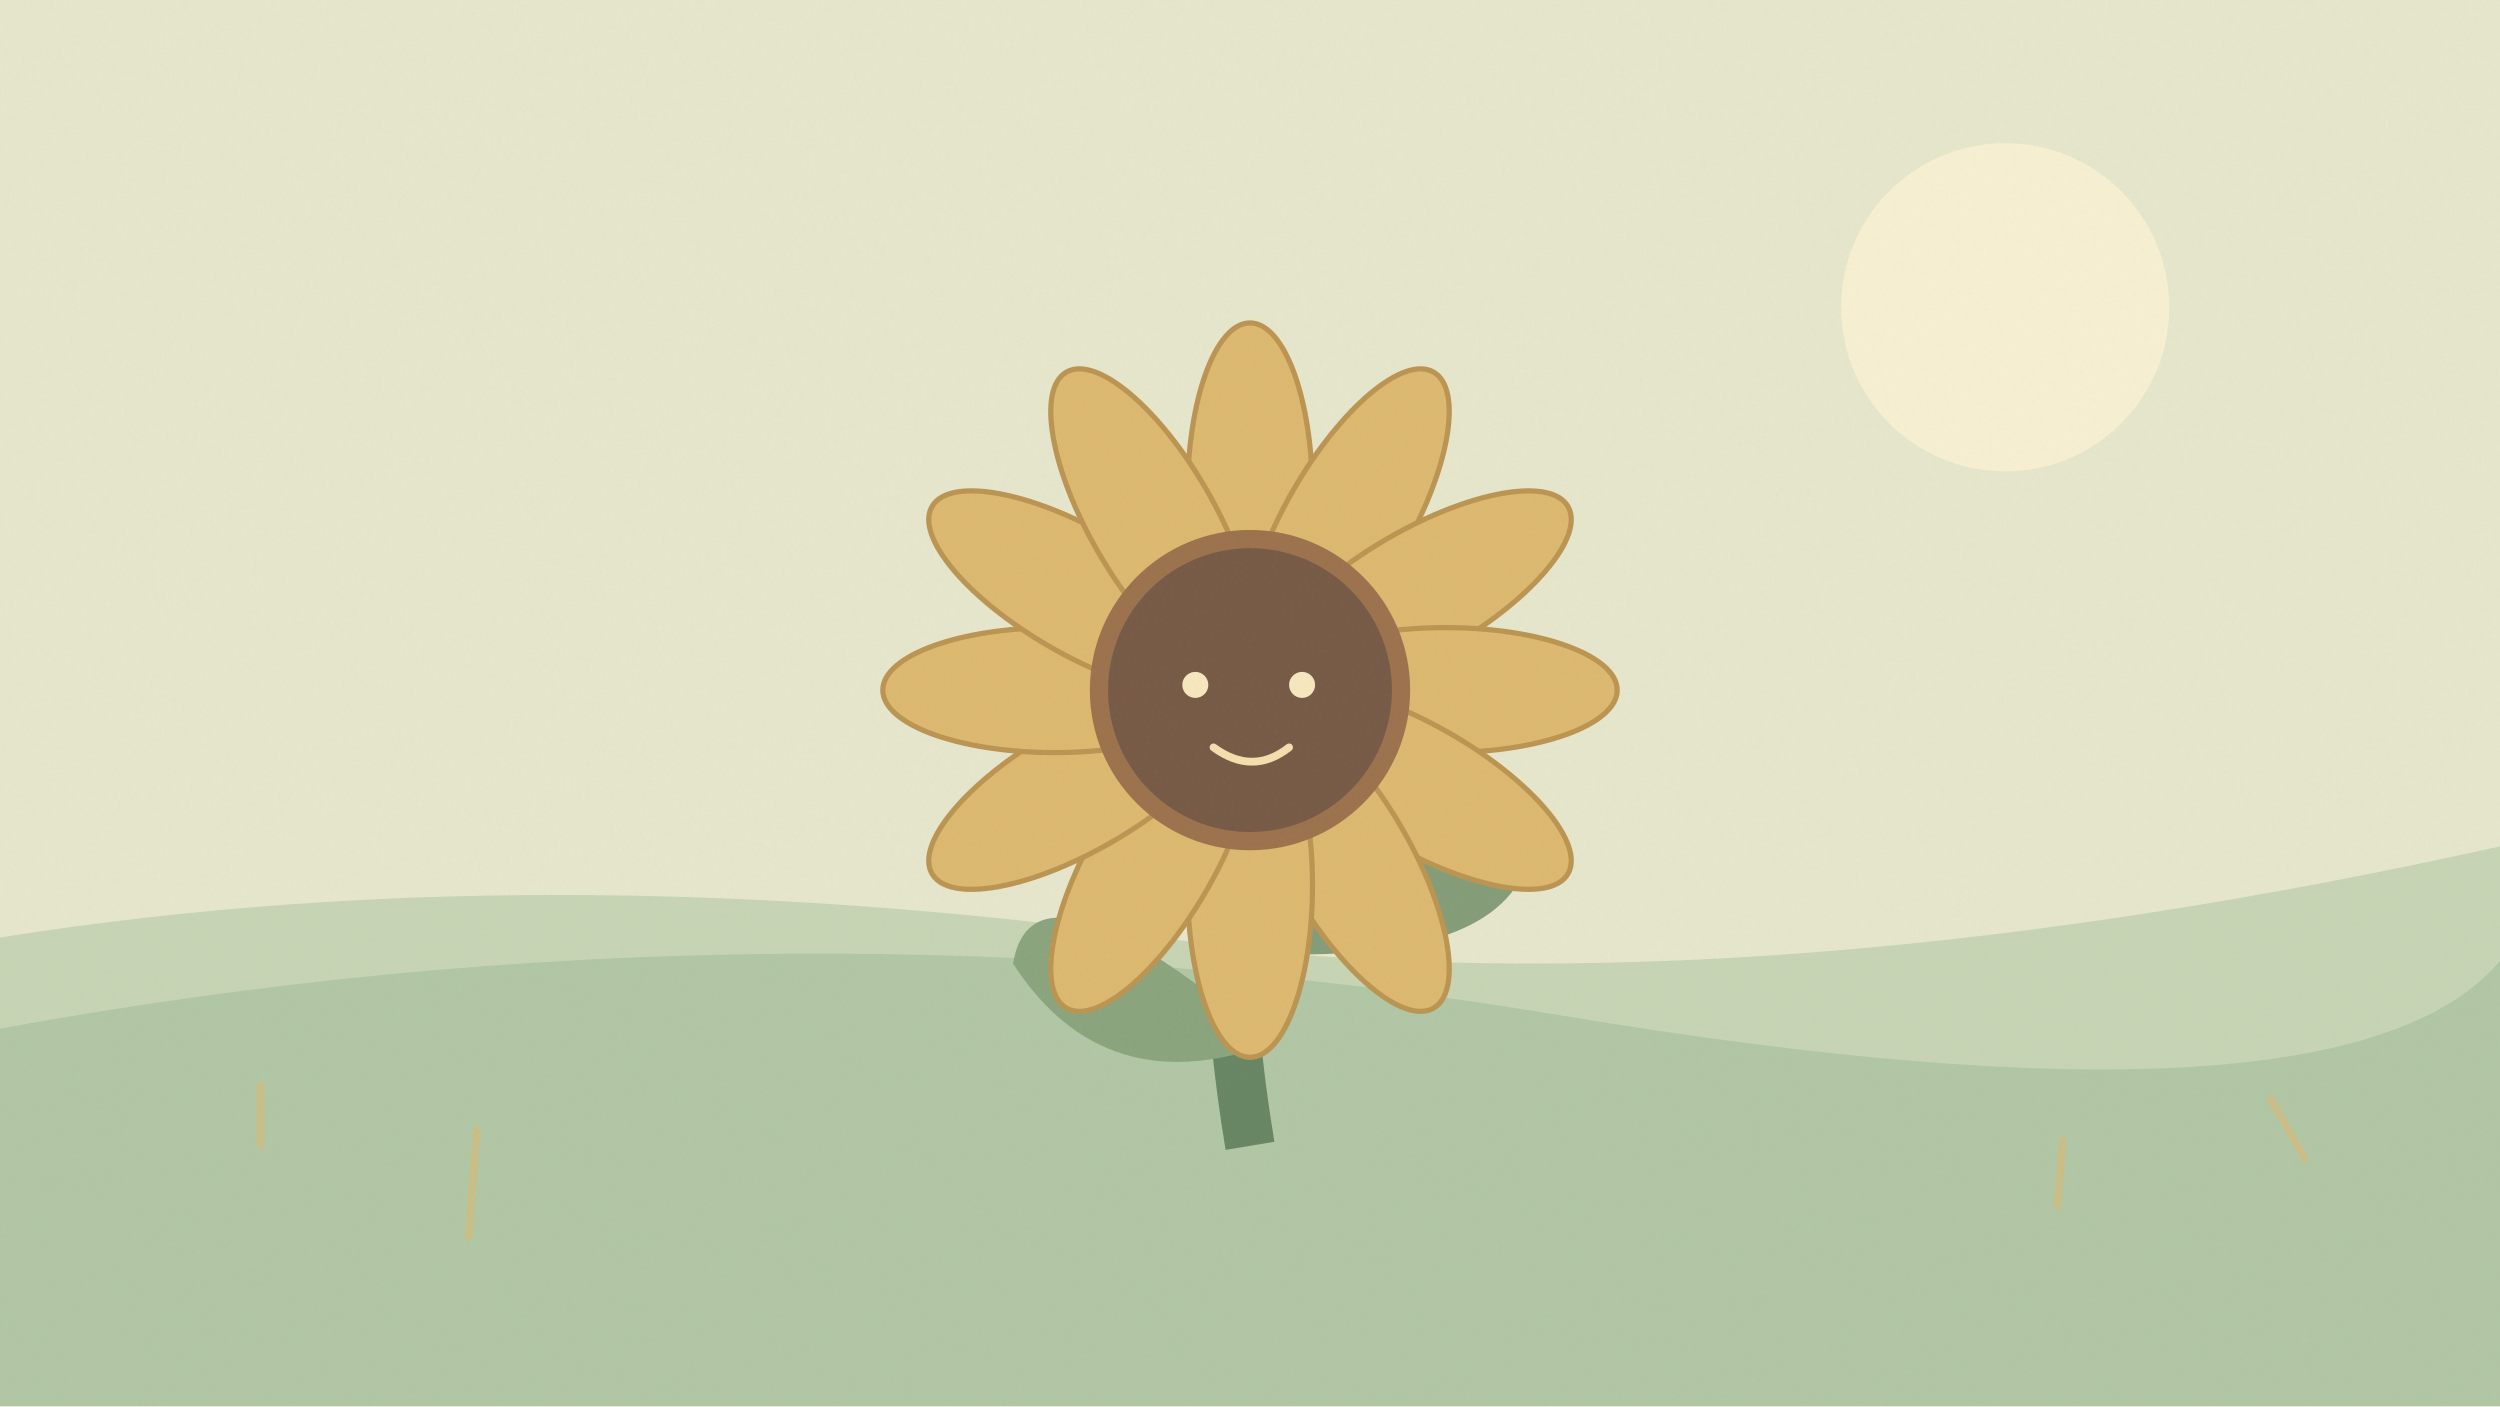
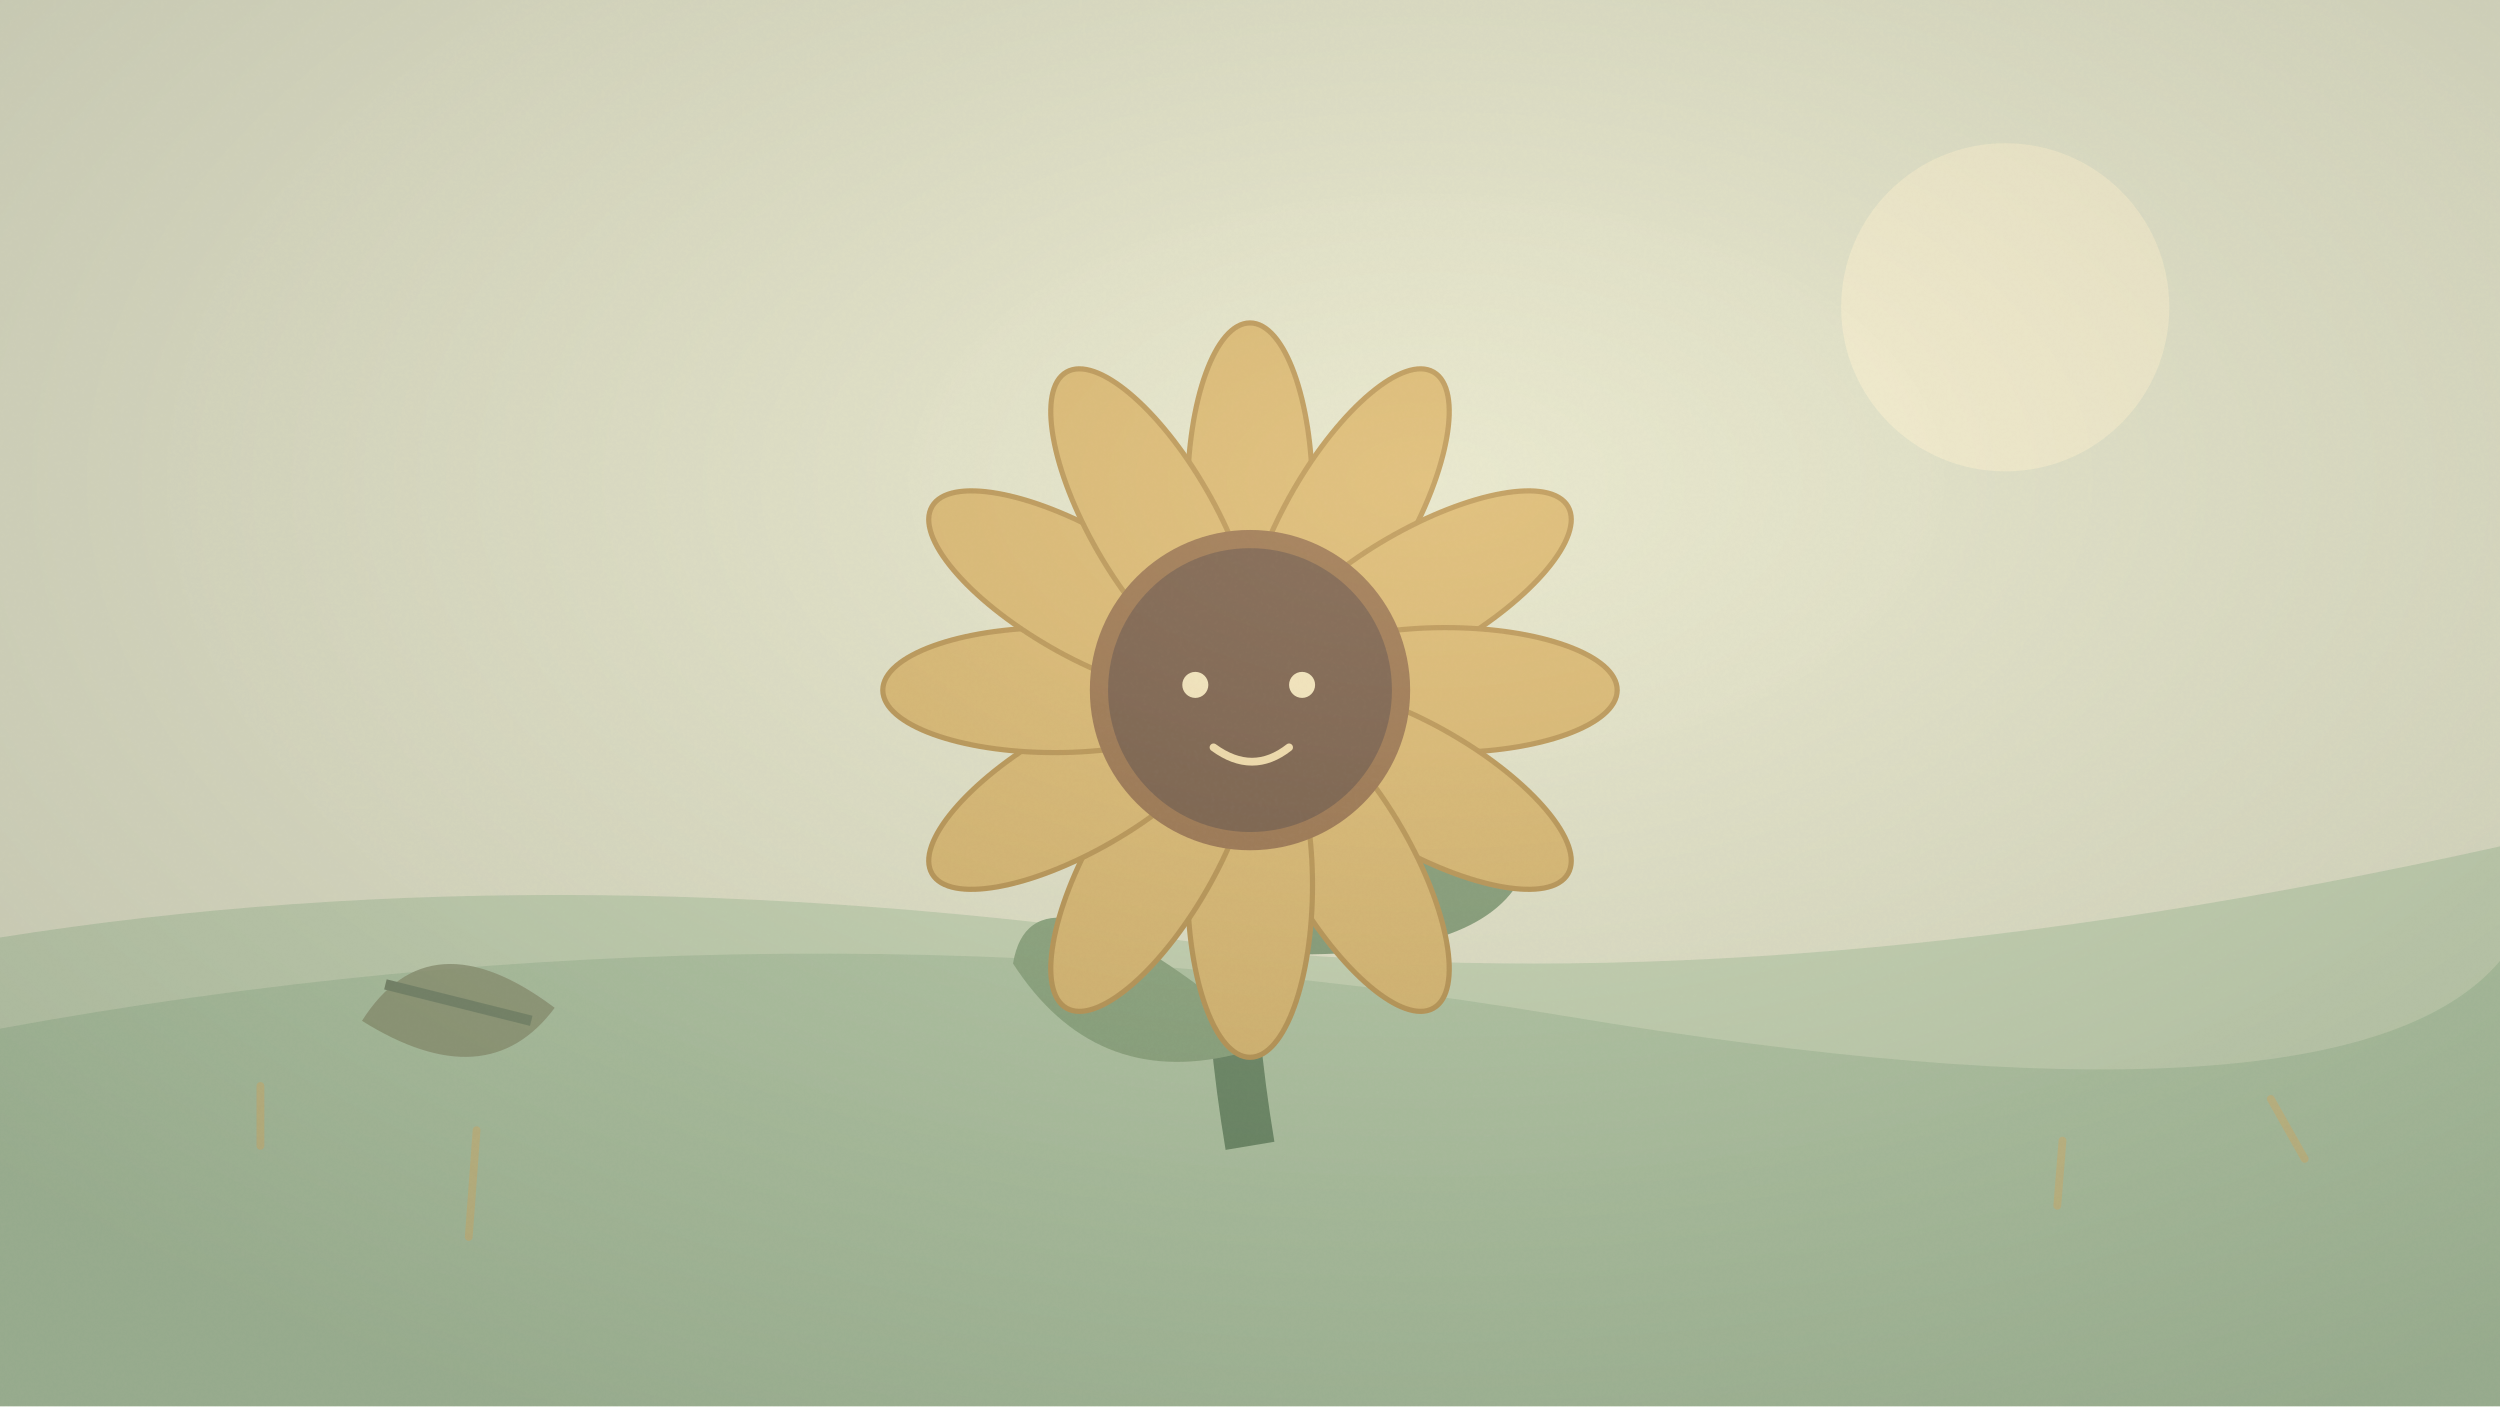
<svg xmlns="http://www.w3.org/2000/svg" viewBox="0 0 960 540" role="img" aria-label="A Needed Pause">
  <defs>
    <filter id="grain">
      <feTurbulence type="fractalNoise" baseFrequency=".65" numOctaves="2" seed="17" stitchTiles="stitch" />
      <feColorMatrix type="saturate" values="0" />
      <feComponentTransfer>
        <feFuncA type="linear" slope=".045" />
      </feComponentTransfer>
    </filter>
+     <radialGradient id="v19glow" cx="57%" cy="34%" r="75%">
+       <stop stop-color="#fff9dc" stop-opacity=".16" />
+       <stop offset="1" stop-color="#1a251d" stop-opacity=".17" />
+     </radialGradient>
  </defs>
  <rect width="960" height="540" fill="#e6e6cc" />
  <path d="M0 360 Q220 325 480 365 Q690 385 960 325 V540 H0Z" fill="#acc4a1" opacity=".55" />
  <path d="M0 395 Q300 340 600 390 T960 369V540H0Z" fill="#84a781" opacity=".32" />
  <circle cx="770" cy="118" r="63" fill="#fff5d2" opacity=".65" />
  <path d="M100 440l0 -23" stroke="#dcb86f" stroke-width="3" opacity=".55" stroke-linecap="round" />
  <path d="M180 475l3 -41" stroke="#dcb86f" stroke-width="3" opacity=".55" stroke-linecap="round" />
  <path d="M790 463l2 -25" stroke="#dcb86f" stroke-width="3" opacity=".55" stroke-linecap="round" />
  <path d="M885 445l-13 -23" stroke="#dcb86f" stroke-width="3" opacity=".55" stroke-linecap="round" />
  <path d="M480 440Q465 350 480 287" stroke="#688663" stroke-width="19" fill="none" />
  <path d="M470 386Q396 328 389 370Q420 418 474 405" fill="#8aa47d" />
  <path d="M486 344Q548 299 581 342Q560 370 480 366" fill="#849d78" />
  <ellipse cx="480" cy="190" rx="24" ry="66" fill="#dcb86f" transform="rotate(0 480 265)" stroke="#bb9451" stroke-width="2" />
  <ellipse cx="480" cy="190" rx="24" ry="66" fill="#dcb86f" transform="rotate(30 480 265)" stroke="#bb9451" stroke-width="2" />
  <ellipse cx="480" cy="190" rx="24" ry="66" fill="#dcb86f" transform="rotate(60 480 265)" stroke="#bb9451" stroke-width="2" />
  <ellipse cx="480" cy="190" rx="24" ry="66" fill="#dcb86f" transform="rotate(90 480 265)" stroke="#bb9451" stroke-width="2" />
  <ellipse cx="480" cy="190" rx="24" ry="66" fill="#dcb86f" transform="rotate(120 480 265)" stroke="#bb9451" stroke-width="2" />
  <ellipse cx="480" cy="190" rx="24" ry="66" fill="#dcb86f" transform="rotate(150 480 265)" stroke="#bb9451" stroke-width="2" />
  <ellipse cx="480" cy="190" rx="24" ry="66" fill="#dcb86f" transform="rotate(180 480 265)" stroke="#bb9451" stroke-width="2" />
  <ellipse cx="480" cy="190" rx="24" ry="66" fill="#dcb86f" transform="rotate(210 480 265)" stroke="#bb9451" stroke-width="2" />
  <ellipse cx="480" cy="190" rx="24" ry="66" fill="#dcb86f" transform="rotate(240 480 265)" stroke="#bb9451" stroke-width="2" />
  <ellipse cx="480" cy="190" rx="24" ry="66" fill="#dcb86f" transform="rotate(270 480 265)" stroke="#bb9451" stroke-width="2" />
  <ellipse cx="480" cy="190" rx="24" ry="66" fill="#dcb86f" transform="rotate(300 480 265)" stroke="#bb9451" stroke-width="2" />
  <ellipse cx="480" cy="190" rx="24" ry="66" fill="#dcb86f" transform="rotate(330 480 265)" stroke="#bb9451" stroke-width="2" />
  <circle cx="480" cy="265" r="58" fill="#765a46" stroke="#9b724c" stroke-width="7" />
  <circle cx="459" cy="263" r="5" fill="#f6e7bd" />
  <circle cx="500" cy="263" r="5" fill="#f6e7bd" />
  <path d="M466 287q15 11 29 0" fill="none" stroke="#f5deac" stroke-width="3" stroke-linecap="round" />
  <rect width="960" height="540" filter="url(#grain)" opacity=".6" />
+   <g opacity=".85">
+     <path d="M139 392q26 -41 74 -5q-26 35 -74 5" fill="#8f9574" />
+     <path d="M148 378l56 14" stroke="#6d7b60" stroke-width="4" />
+   </g>
+   <rect width="960" height="540" fill="url(#v19glow)" pointer-events="none" />
</svg>
